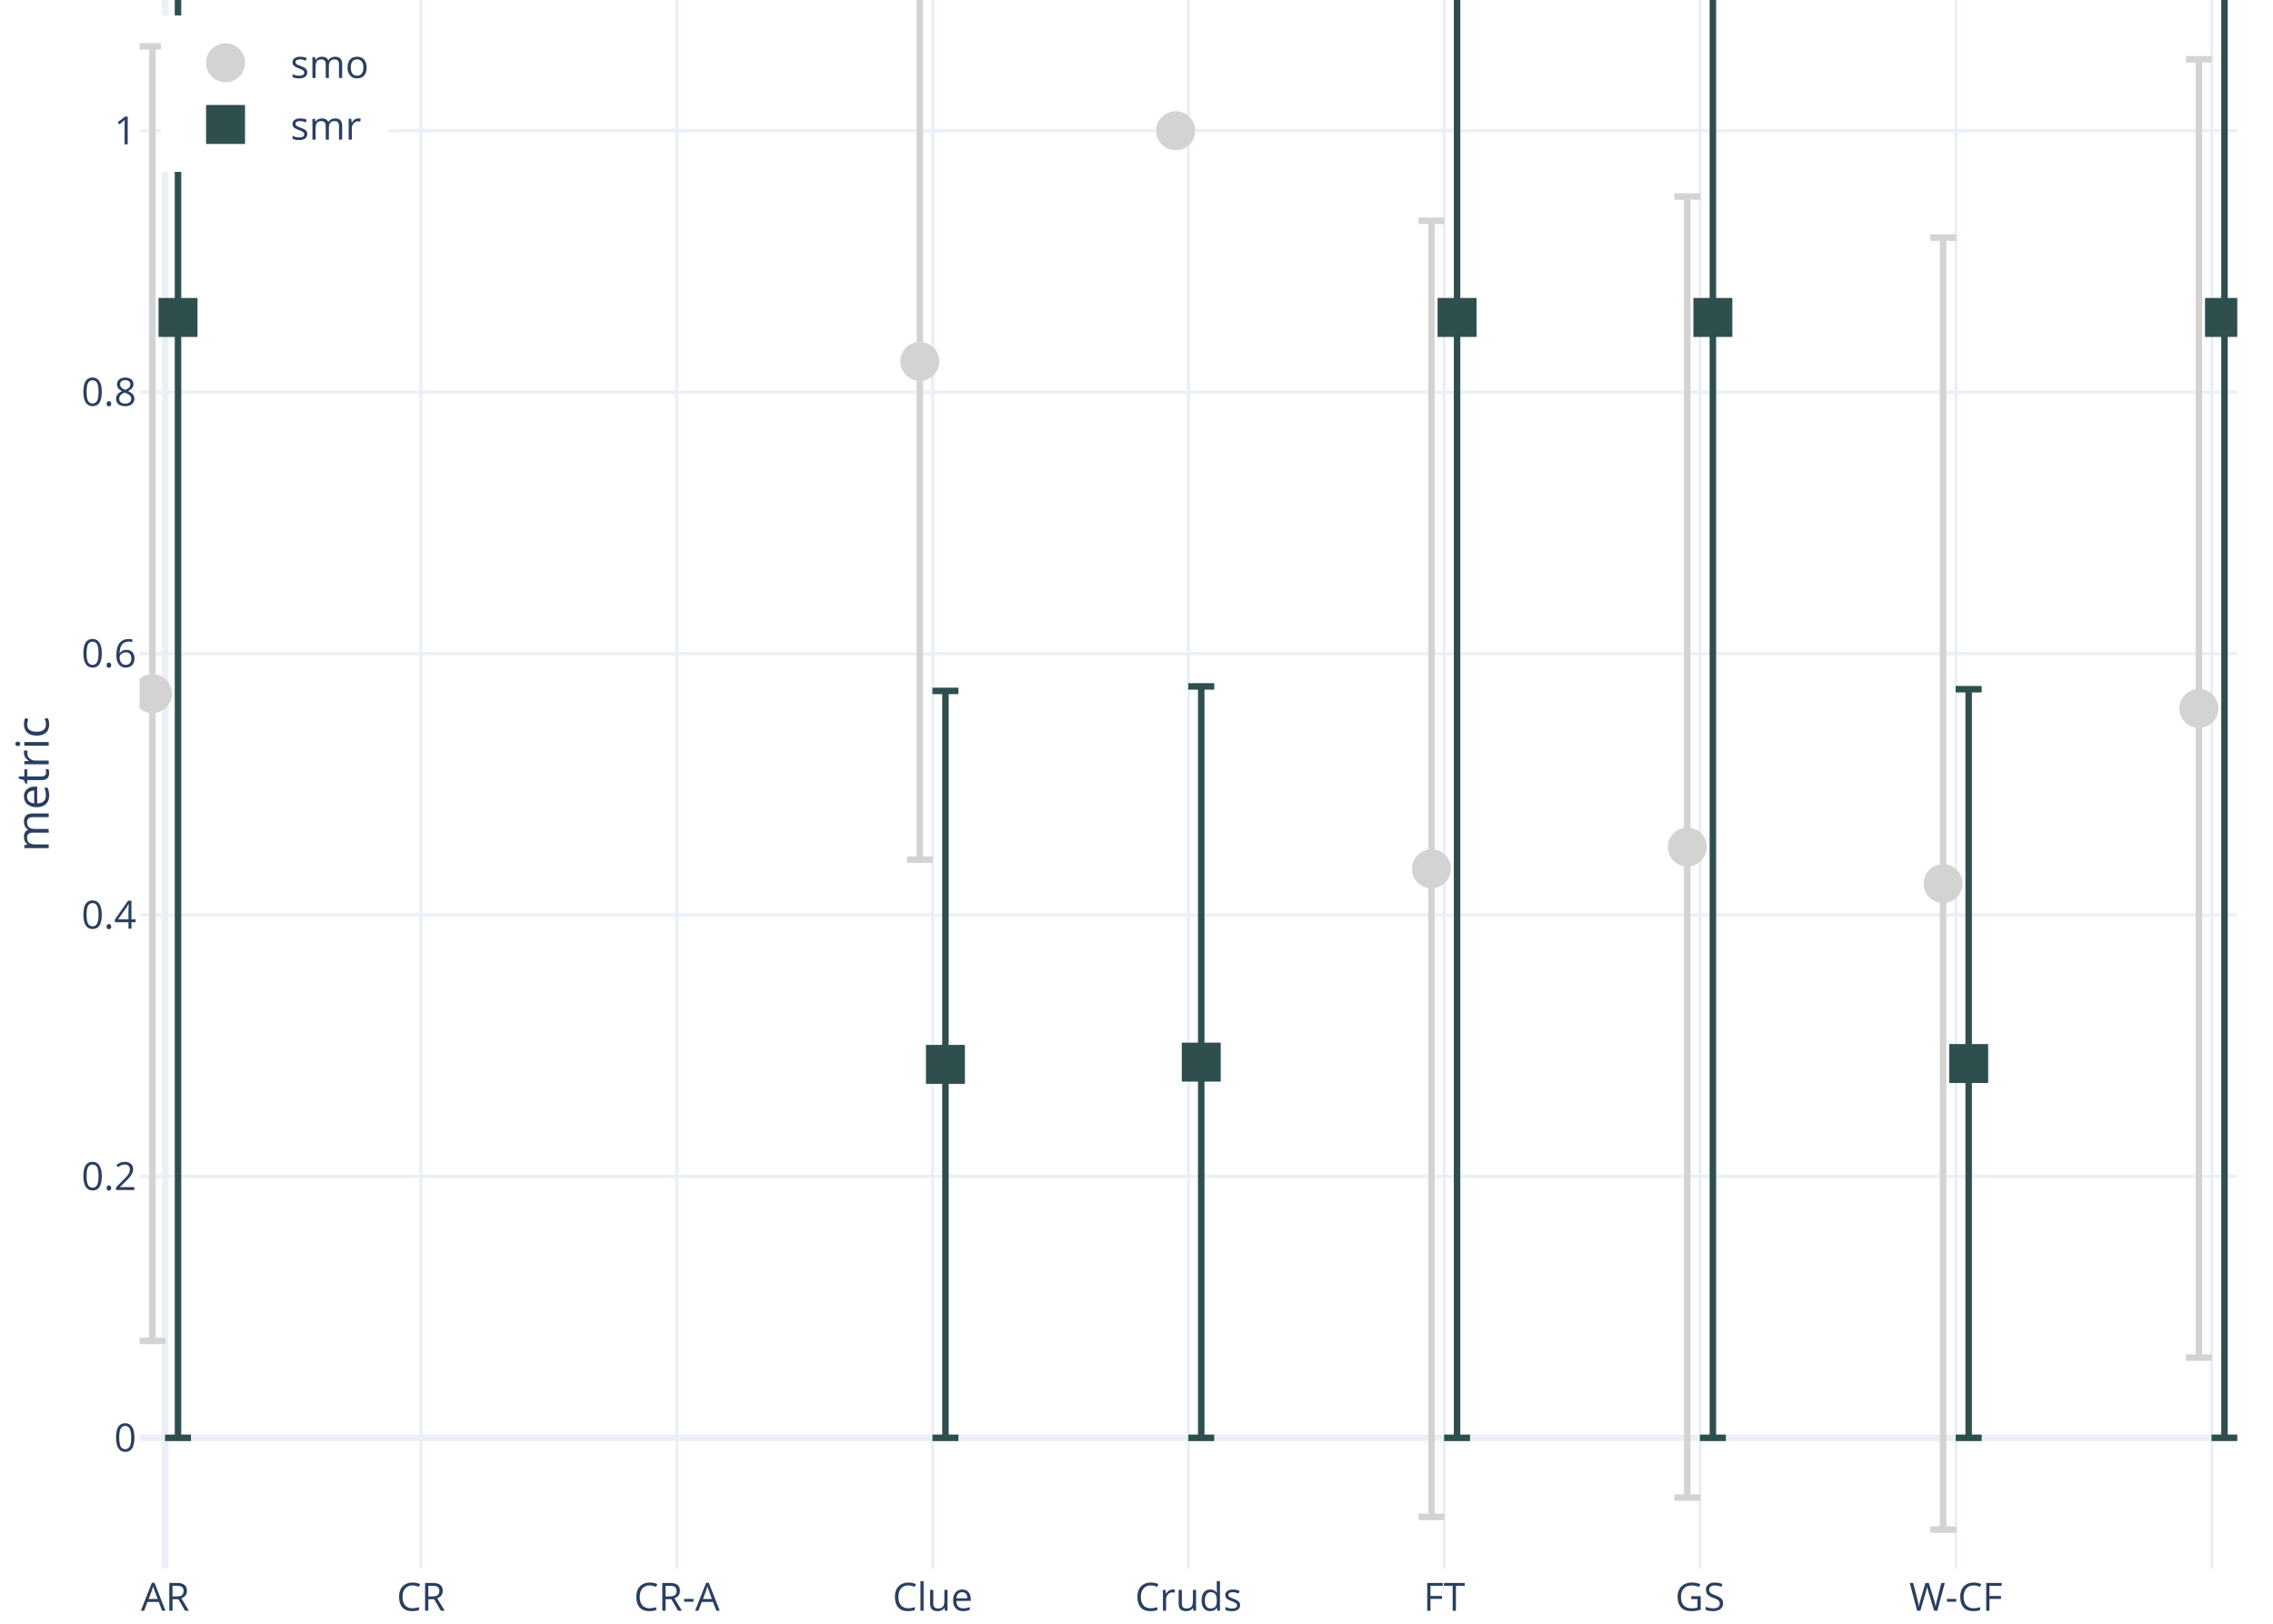
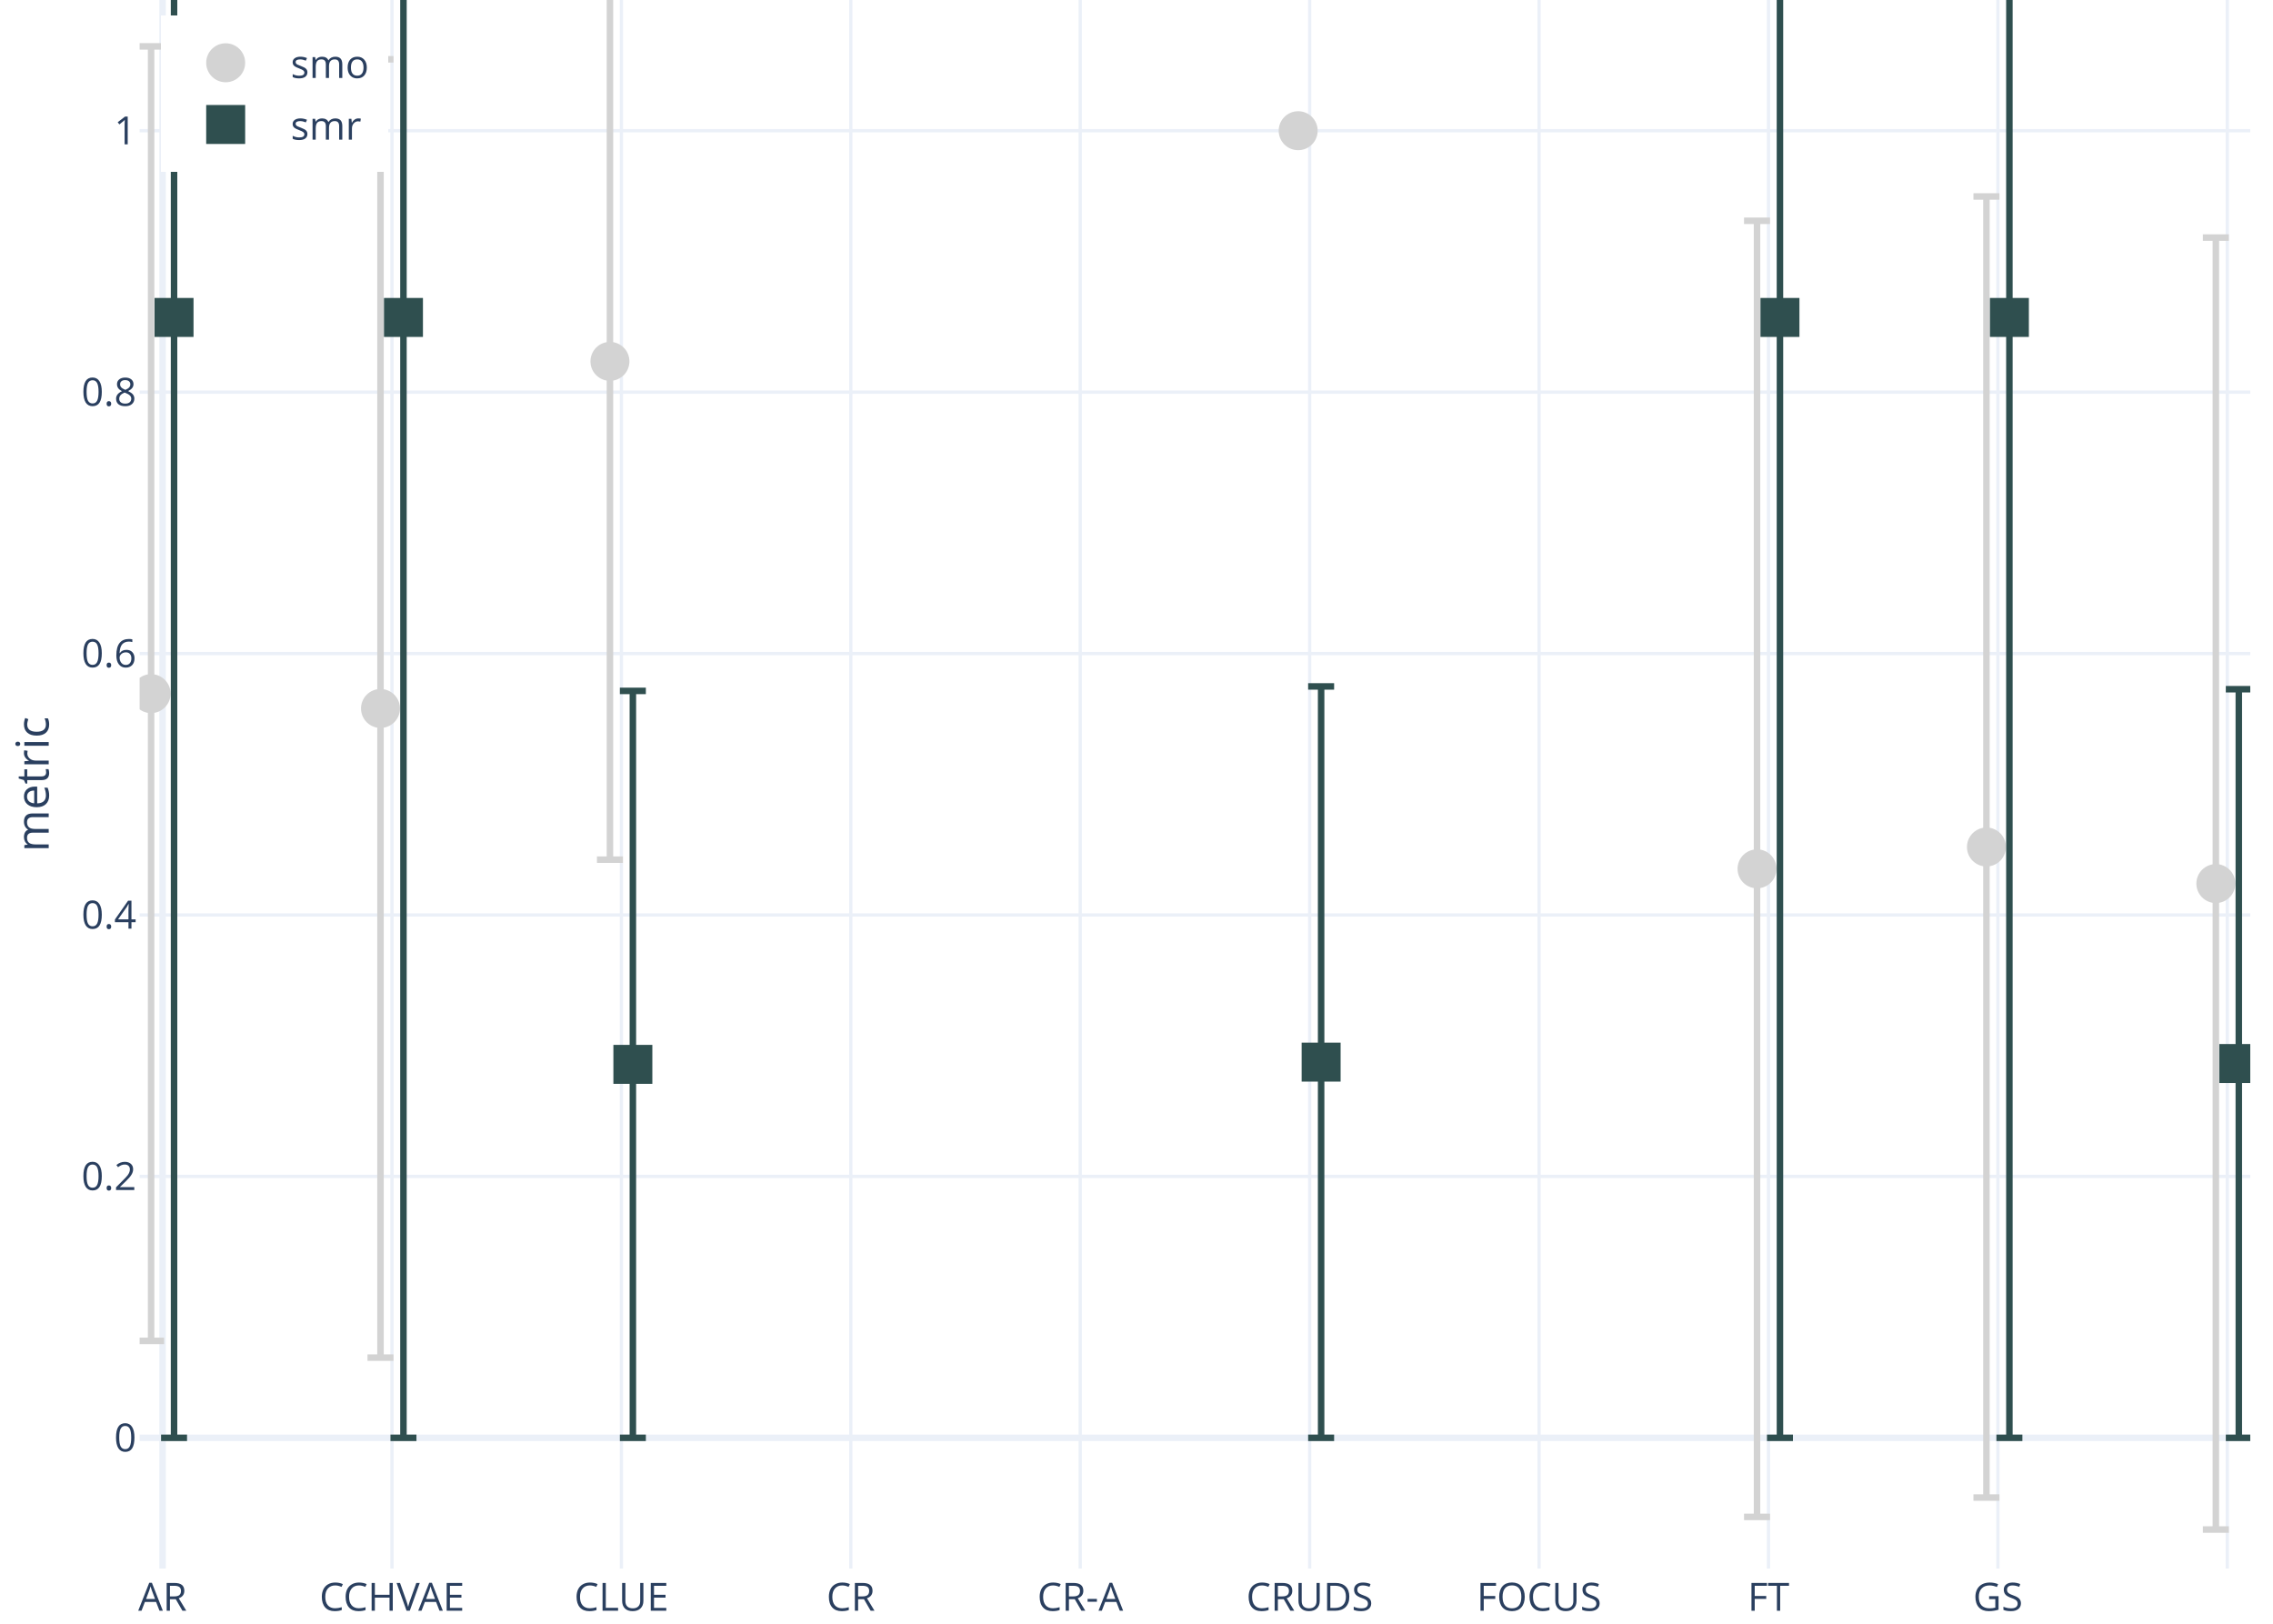
<svg xmlns="http://www.w3.org/2000/svg" class="main-svg" width="700" height="500" style="" viewBox="0 0 700 500">
  <rect x="0" y="0" width="700" height="500" style="fill: rgb(255, 255, 255); fill-opacity: 1;" />
-   <defs id="defs-57d078">
+   <defs id="defs-3878e2">
    <g class="clips">
-       <clipPath id="clip57d078xyplot" class="plotclip">
-         <rect width="646" height="483" />
-       </clipPath>
-       <clipPath class="axesclip" id="clip57d078x">
-         <rect x="43" y="0" width="646" height="500" />
-       </clipPath>
-       <clipPath class="axesclip" id="clip57d078y">
+       <clipPath id="clip3878e2xyplot" class="plotclip">
+         <rect width="650" height="483" />
+       </clipPath>
+       <clipPath class="axesclip" id="clip3878e2x">
+         <rect x="43" y="0" width="650" height="500" />
+       </clipPath>
+       <clipPath class="axesclip" id="clip3878e2y">
        <rect x="0" y="0" width="700" height="483" />
      </clipPath>
-       <clipPath class="axesclip" id="clip57d078xy">
-         <rect x="43" y="0" width="646" height="483" />
+       <clipPath class="axesclip" id="clip3878e2xy">
+         <rect x="43" y="0" width="650" height="483" />
      </clipPath>
    </g>
    <g class="gradients" />
    <g class="patterns" />
  </defs>
  <g class="bglayer" />
  <g class="layer-below">
    <g class="imagelayer" />
    <g class="shapelayer" />
  </g>
  <g class="cartesianlayer">
    <g class="subplot xy">
      <g class="layer-subplot">
        <g class="shapelayer" />
        <g class="imagelayer" />
      </g>
      <g class="minor-gridlayer">
        <g class="x" />
        <g class="y" />
      </g>
      <g class="gridlayer">
        <g class="x">
-           <path class="xgrid crisp" transform="translate(129.66,0)" d="M0,0v483" style="stroke: rgb(235, 240, 248); stroke-opacity: 1; stroke-width: 1px;" />
-           <path class="xgrid crisp" transform="translate(208.44,0)" d="M0,0v483" style="stroke: rgb(235, 240, 248); stroke-opacity: 1; stroke-width: 1px;" />
-           <path class="xgrid crisp" transform="translate(287.22,0)" d="M0,0v483" style="stroke: rgb(235, 240, 248); stroke-opacity: 1; stroke-width: 1px;" />
-           <path class="xgrid crisp" transform="translate(366,0)" d="M0,0v483" style="stroke: rgb(235, 240, 248); stroke-opacity: 1; stroke-width: 1px;" />
-           <path class="xgrid crisp" transform="translate(444.78,0)" d="M0,0v483" style="stroke: rgb(235, 240, 248); stroke-opacity: 1; stroke-width: 1px;" />
-           <path class="xgrid crisp" transform="translate(523.56,0)" d="M0,0v483" style="stroke: rgb(235, 240, 248); stroke-opacity: 1; stroke-width: 1px;" />
-           <path class="xgrid crisp" transform="translate(602.34,0)" d="M0,0v483" style="stroke: rgb(235, 240, 248); stroke-opacity: 1; stroke-width: 1px;" />
-           <path class="xgrid crisp" transform="translate(681.12,0)" d="M0,0v483" style="stroke: rgb(235, 240, 248); stroke-opacity: 1; stroke-width: 1px;" />
+           <path class="xgrid crisp" transform="translate(120.72,0)" d="M0,0v483" style="stroke: rgb(235, 240, 248); stroke-opacity: 1; stroke-width: 1px;" />
+           <path class="xgrid crisp" transform="translate(191.37,0)" d="M0,0v483" style="stroke: rgb(235, 240, 248); stroke-opacity: 1; stroke-width: 1px;" />
+           <path class="xgrid crisp" transform="translate(262.02,0)" d="M0,0v483" style="stroke: rgb(235, 240, 248); stroke-opacity: 1; stroke-width: 1px;" />
+           <path class="xgrid crisp" transform="translate(332.67,0)" d="M0,0v483" style="stroke: rgb(235, 240, 248); stroke-opacity: 1; stroke-width: 1px;" />
+           <path class="xgrid crisp" transform="translate(403.33,0)" d="M0,0v483" style="stroke: rgb(235, 240, 248); stroke-opacity: 1; stroke-width: 1px;" />
+           <path class="xgrid crisp" transform="translate(473.98,0)" d="M0,0v483" style="stroke: rgb(235, 240, 248); stroke-opacity: 1; stroke-width: 1px;" />
+           <path class="xgrid crisp" transform="translate(544.63,0)" d="M0,0v483" style="stroke: rgb(235, 240, 248); stroke-opacity: 1; stroke-width: 1px;" />
+           <path class="xgrid crisp" transform="translate(615.28,0)" d="M0,0v483" style="stroke: rgb(235, 240, 248); stroke-opacity: 1; stroke-width: 1px;" />
+           <path class="xgrid crisp" transform="translate(685.93,0)" d="M0,0v483" style="stroke: rgb(235, 240, 248); stroke-opacity: 1; stroke-width: 1px;" />
        </g>
        <g class="y">
-           <path class="ygrid crisp" transform="translate(0,362.25)" d="M43,0h646" style="stroke: rgb(235, 240, 248); stroke-opacity: 1; stroke-width: 1px;" />
-           <path class="ygrid crisp" transform="translate(0,281.75)" d="M43,0h646" style="stroke: rgb(235, 240, 248); stroke-opacity: 1; stroke-width: 1px;" />
-           <path class="ygrid crisp" transform="translate(0,201.25)" d="M43,0h646" style="stroke: rgb(235, 240, 248); stroke-opacity: 1; stroke-width: 1px;" />
-           <path class="ygrid crisp" transform="translate(0,120.75)" d="M43,0h646" style="stroke: rgb(235, 240, 248); stroke-opacity: 1; stroke-width: 1px;" />
-           <path class="ygrid crisp" transform="translate(0,40.25)" d="M43,0h646" style="stroke: rgb(235, 240, 248); stroke-opacity: 1; stroke-width: 1px;" />
+           <path class="ygrid crisp" transform="translate(0,362.25)" d="M43,0h650" style="stroke: rgb(235, 240, 248); stroke-opacity: 1; stroke-width: 1px;" />
+           <path class="ygrid crisp" transform="translate(0,281.75)" d="M43,0h650" style="stroke: rgb(235, 240, 248); stroke-opacity: 1; stroke-width: 1px;" />
+           <path class="ygrid crisp" transform="translate(0,201.25)" d="M43,0h650" style="stroke: rgb(235, 240, 248); stroke-opacity: 1; stroke-width: 1px;" />
+           <path class="ygrid crisp" transform="translate(0,120.75)" d="M43,0h650" style="stroke: rgb(235, 240, 248); stroke-opacity: 1; stroke-width: 1px;" />
+           <path class="ygrid crisp" transform="translate(0,40.25)" d="M43,0h650" style="stroke: rgb(235, 240, 248); stroke-opacity: 1; stroke-width: 1px;" />
        </g>
      </g>
      <g class="zerolinelayer">
-         <path class="xzl zl crisp" transform="translate(50.88,0)" d="M0,0v483" style="stroke: rgb(235, 240, 248); stroke-opacity: 1; stroke-width: 2px;" />
-         <path class="yzl zl crisp" transform="translate(0,442.75)" d="M43,0h646" style="stroke: rgb(235, 240, 248); stroke-opacity: 1; stroke-width: 2px;" />
+         <path class="xzl zl crisp" transform="translate(50.07,0)" d="M0,0v483" style="stroke: rgb(235, 240, 248); stroke-opacity: 1; stroke-width: 2px;" />
+         <path class="yzl zl crisp" transform="translate(0,442.75)" d="M43,0h650" style="stroke: rgb(235, 240, 248); stroke-opacity: 1; stroke-width: 2px;" />
      </g>
      <path class="xlines-below" />
      <path class="ylines-below" />
      <g class="overlines-below" />
      <g class="xaxislayer-below" />
      <g class="yaxislayer-below" />
      <g class="overaxes-below" />
-       <g class="plot" transform="translate(43,0)" clip-path="url(#clip57d078xyplot)">
+       <g class="plot" transform="translate(43,0)" clip-path="url(#clip3878e2xyplot)">
        <g class="scatterlayer mlayer">
-           <g class="trace scatter trace7dc50b" style="stroke-miterlimit: 2; opacity: 1;">
+           <g class="trace scatter tracebddba4" style="stroke-miterlimit: 2; opacity: 1;">
            <g class="fills" />
            <g class="errorbars">
              <g class="errorbar" style="opacity: 1;">
-                 <path class="yerror" d="M472.62,60.5h8m-4,0V461.14m-4,0h8" style="vector-effect: non-scaling-stroke; stroke-width: 2px; stroke: rgb(211, 211, 211); stroke-opacity: 1;" />
-               </g>
-               <g class="errorbar" style="opacity: 1;">
-                 <path class="yerror" d="M551.4,73.16h8m-4,0V470.99m-4,0h8" style="vector-effect: non-scaling-stroke; stroke-width: 2px; stroke: rgb(211, 211, 211); stroke-opacity: 1;" />
-               </g>
-               <g class="errorbar" style="opacity: 1;">
-                 <path class="yerror" d="M393.84,67.99h8m-4,0V467.1m-4,0h8" style="vector-effect: non-scaling-stroke; stroke-width: 2px; stroke: rgb(211, 211, 211); stroke-opacity: 1;" />
-               </g>
-               <g class="errorbar" style="opacity: 1;">
-                 <path class="yerror" d="M-0.06,14.28h8m-4,0V412.89m-4,0h8" style="vector-effect: non-scaling-stroke; stroke-width: 2px; stroke: rgb(211, 211, 211); stroke-opacity: 1;" />
-               </g>
-               <g class="errorbar" style="opacity: 1;">
-                 <path class="yerror" d="M236.28,-42.16h8m-4,0V264.72m-4,0h8" style="vector-effect: non-scaling-stroke; stroke-width: 2px; stroke: rgb(211, 211, 211); stroke-opacity: 1;" />
-               </g>
-               <g class="errorbar" style="opacity: 1;">
-                 <path class="yerror" d="M315.06,40.25h8m-4,0V40.25m-4,0h8" style="vector-effect: non-scaling-stroke; stroke-width: 2px; stroke: rgb(211, 211, 211); stroke-opacity: 1;" />
-               </g>
-               <g class="errorbar" style="opacity: 1;">
-                 <path class="yerror" d="M630.18,18.26h8m-4,0V418.05m-4,0h8" style="vector-effect: non-scaling-stroke; stroke-width: 2px; stroke: rgb(211, 211, 211); stroke-opacity: 1;" />
+                 <path class="yerror" d="M564.75,60.5h8m-4,0V461.14m-4,0h8" style="vector-effect: non-scaling-stroke; stroke-width: 2px; stroke: rgb(211, 211, 211); stroke-opacity: 1;" />
+               </g>
+               <g class="errorbar" style="opacity: 1;">
+                 <path class="yerror" d="M635.4,73.16h8m-4,0V470.99m-4,0h8" style="vector-effect: non-scaling-stroke; stroke-width: 2px; stroke: rgb(211, 211, 211); stroke-opacity: 1;" />
+               </g>
+               <g class="errorbar" style="opacity: 1;">
+                 <path class="yerror" d="M494.1,67.99h8m-4,0V467.1m-4,0h8" style="vector-effect: non-scaling-stroke; stroke-width: 2px; stroke: rgb(211, 211, 211); stroke-opacity: 1;" />
+               </g>
+               <g class="errorbar" style="opacity: 1;">
+                 <path class="yerror" d="M-0.47,14.28h8m-4,0V412.89m-4,0h8" style="vector-effect: non-scaling-stroke; stroke-width: 2px; stroke: rgb(211, 211, 211); stroke-opacity: 1;" />
+               </g>
+               <g class="errorbar" style="opacity: 1;">
+                 <path class="yerror" d="M70.18,18.26h8m-4,0V418.05m-4,0h8" style="vector-effect: non-scaling-stroke; stroke-width: 2px; stroke: rgb(211, 211, 211); stroke-opacity: 1;" />
+               </g>
+               <g class="errorbar" style="opacity: 1;">
+                 <path class="yerror" d="M140.84,-42.16h8m-4,0V264.72m-4,0h8" style="vector-effect: non-scaling-stroke; stroke-width: 2px; stroke: rgb(211, 211, 211); stroke-opacity: 1;" />
+               </g>
+               <g class="errorbar" style="opacity: 1;">
+                 <path class="yerror" d="M352.79,40.25h8m-4,0V40.25m-4,0h8" style="vector-effect: non-scaling-stroke; stroke-width: 2px; stroke: rgb(211, 211, 211); stroke-opacity: 1;" />
              </g>
            </g>
            <g class="lines" />
            <g class="points">
-               <path class="point" transform="translate(476.62,260.82)" d="M6,0A6,6 0 1,1 0,-6A6,6 0 0,1 6,0Z" style="opacity: 1; stroke-width: 0px; fill: rgb(211, 211, 211); fill-opacity: 1;" />
-               <path class="point" transform="translate(555.4,272.08)" d="M6,0A6,6 0 1,1 0,-6A6,6 0 0,1 6,0Z" style="opacity: 1; stroke-width: 0px; fill: rgb(211, 211, 211); fill-opacity: 1;" />
-               <path class="point" transform="translate(397.84,267.54)" d="M6,0A6,6 0 1,1 0,-6A6,6 0 0,1 6,0Z" style="opacity: 1; stroke-width: 0px; fill: rgb(211, 211, 211); fill-opacity: 1;" />
-               <path class="point" transform="translate(3.94,213.59)" d="M6,0A6,6 0 1,1 0,-6A6,6 0 0,1 6,0Z" style="opacity: 1; stroke-width: 0px; fill: rgb(211, 211, 211); fill-opacity: 1;" />
-               <path class="point" transform="translate(240.28,111.28)" d="M6,0A6,6 0 1,1 0,-6A6,6 0 0,1 6,0Z" style="opacity: 1; stroke-width: 0px; fill: rgb(211, 211, 211); fill-opacity: 1;" />
-               <path class="point" transform="translate(319.06,40.25)" d="M6,0A6,6 0 1,1 0,-6A6,6 0 0,1 6,0Z" style="opacity: 1; stroke-width: 0px; fill: rgb(211, 211, 211); fill-opacity: 1;" />
-               <path class="point" transform="translate(634.18,218.16)" d="M6,0A6,6 0 1,1 0,-6A6,6 0 0,1 6,0Z" style="opacity: 1; stroke-width: 0px; fill: rgb(211, 211, 211); fill-opacity: 1;" />
+               <path class="point" transform="translate(568.75,260.82)" d="M6,0A6,6 0 1,1 0,-6A6,6 0 0,1 6,0Z" style="opacity: 1; stroke-width: 0px; fill: rgb(211, 211, 211); fill-opacity: 1;" />
+               <path class="point" transform="translate(639.4,272.08)" d="M6,0A6,6 0 1,1 0,-6A6,6 0 0,1 6,0Z" style="opacity: 1; stroke-width: 0px; fill: rgb(211, 211, 211); fill-opacity: 1;" />
+               <path class="point" transform="translate(498.1,267.54)" d="M6,0A6,6 0 1,1 0,-6A6,6 0 0,1 6,0Z" style="opacity: 1; stroke-width: 0px; fill: rgb(211, 211, 211); fill-opacity: 1;" />
+               <path class="point" transform="translate(3.53,213.59)" d="M6,0A6,6 0 1,1 0,-6A6,6 0 0,1 6,0Z" style="opacity: 1; stroke-width: 0px; fill: rgb(211, 211, 211); fill-opacity: 1;" />
+               <path class="point" transform="translate(74.18,218.16)" d="M6,0A6,6 0 1,1 0,-6A6,6 0 0,1 6,0Z" style="opacity: 1; stroke-width: 0px; fill: rgb(211, 211, 211); fill-opacity: 1;" />
+               <path class="point" transform="translate(144.84,111.28)" d="M6,0A6,6 0 1,1 0,-6A6,6 0 0,1 6,0Z" style="opacity: 1; stroke-width: 0px; fill: rgb(211, 211, 211); fill-opacity: 1;" />
+               <path class="point" transform="translate(356.79,40.25)" d="M6,0A6,6 0 1,1 0,-6A6,6 0 0,1 6,0Z" style="opacity: 1; stroke-width: 0px; fill: rgb(211, 211, 211); fill-opacity: 1;" />
            </g>
            <g class="text" />
          </g>
-           <g class="trace scatter trace98e8ce" style="stroke-miterlimit: 2; opacity: 1;">
+           <g class="trace scatter trace3662e5" style="stroke-miterlimit: 2; opacity: 1;">
            <g class="fills" />
            <g class="errorbars">
              <g class="errorbar" style="opacity: 1;">
-                 <path class="yerror" d="M480.5,-247.25h8m-4,0V442.75m-4,0h8" style="vector-effect: non-scaling-stroke; stroke-width: 2px; stroke: rgb(47, 79, 79); stroke-opacity: 1;" />
-               </g>
-               <g class="errorbar" style="opacity: 1;">
-                 <path class="yerror" d="M559.28,212.23h8m-4,0V442.75m-4,0h8" style="vector-effect: non-scaling-stroke; stroke-width: 2px; stroke: rgb(47, 79, 79); stroke-opacity: 1;" />
-               </g>
-               <g class="errorbar" style="opacity: 1;">
-                 <path class="yerror" d="M401.72,-247.25h8m-4,0V442.75m-4,0h8" style="vector-effect: non-scaling-stroke; stroke-width: 2px; stroke: rgb(47, 79, 79); stroke-opacity: 1;" />
-               </g>
-               <g class="errorbar" style="opacity: 1;">
-                 <path class="yerror" d="M7.82,-247.25h8m-4,0V442.75m-4,0h8" style="vector-effect: non-scaling-stroke; stroke-width: 2px; stroke: rgb(47, 79, 79); stroke-opacity: 1;" />
-               </g>
-               <g class="errorbar" style="opacity: 1;">
-                 <path class="yerror" d="M244.16,212.75h8m-4,0V442.75m-4,0h8" style="vector-effect: non-scaling-stroke; stroke-width: 2px; stroke: rgb(47, 79, 79); stroke-opacity: 1;" />
-               </g>
-               <g class="errorbar" style="opacity: 1;">
-                 <path class="yerror" d="M322.94,211.37h8m-4,0V442.75m-4,0h8" style="vector-effect: non-scaling-stroke; stroke-width: 2px; stroke: rgb(47, 79, 79); stroke-opacity: 1;" />
-               </g>
-               <g class="errorbar" style="opacity: 1;">
-                 <path class="yerror" d="M638.06,-247.25h8m-4,0V442.75m-4,0h8" style="vector-effect: non-scaling-stroke; stroke-width: 2px; stroke: rgb(47, 79, 79); stroke-opacity: 1;" />
+                 <path class="yerror" d="M571.82,-247.25h8m-4,0V442.75m-4,0h8" style="vector-effect: non-scaling-stroke; stroke-width: 2px; stroke: rgb(47, 79, 79); stroke-opacity: 1;" />
+               </g>
+               <g class="errorbar" style="opacity: 1;">
+                 <path class="yerror" d="M642.47,212.23h8m-4,0V442.75m-4,0h8" style="vector-effect: non-scaling-stroke; stroke-width: 2px; stroke: rgb(47, 79, 79); stroke-opacity: 1;" />
+               </g>
+               <g class="errorbar" style="opacity: 1;">
+                 <path class="yerror" d="M501.16,-247.25h8m-4,0V442.75m-4,0h8" style="vector-effect: non-scaling-stroke; stroke-width: 2px; stroke: rgb(47, 79, 79); stroke-opacity: 1;" />
+               </g>
+               <g class="errorbar" style="opacity: 1;">
+                 <path class="yerror" d="M6.6,-247.25h8m-4,0V442.75m-4,0h8" style="vector-effect: non-scaling-stroke; stroke-width: 2px; stroke: rgb(47, 79, 79); stroke-opacity: 1;" />
+               </g>
+               <g class="errorbar" style="opacity: 1;">
+                 <path class="yerror" d="M77.25,-247.25h8m-4,0V442.75m-4,0h8" style="vector-effect: non-scaling-stroke; stroke-width: 2px; stroke: rgb(47, 79, 79); stroke-opacity: 1;" />
+               </g>
+               <g class="errorbar" style="opacity: 1;">
+                 <path class="yerror" d="M147.9,212.75h8m-4,0V442.75m-4,0h8" style="vector-effect: non-scaling-stroke; stroke-width: 2px; stroke: rgb(47, 79, 79); stroke-opacity: 1;" />
+               </g>
+               <g class="errorbar" style="opacity: 1;">
+                 <path class="yerror" d="M359.86,211.37h8m-4,0V442.75m-4,0h8" style="vector-effect: non-scaling-stroke; stroke-width: 2px; stroke: rgb(47, 79, 79); stroke-opacity: 1;" />
              </g>
            </g>
            <g class="lines" />
            <g class="points">
-               <path class="point" transform="translate(484.5,97.75)" d="M6,6H-6V-6H6Z" style="opacity: 1; stroke-width: 0px; fill: rgb(47, 79, 79); fill-opacity: 1;" />
-               <path class="point" transform="translate(563.28,327.49)" d="M6,6H-6V-6H6Z" style="opacity: 1; stroke-width: 0px; fill: rgb(47, 79, 79); fill-opacity: 1;" />
-               <path class="point" transform="translate(405.72,97.75)" d="M6,6H-6V-6H6Z" style="opacity: 1; stroke-width: 0px; fill: rgb(47, 79, 79); fill-opacity: 1;" />
-               <path class="point" transform="translate(11.82,97.75)" d="M6,6H-6V-6H6Z" style="opacity: 1; stroke-width: 0px; fill: rgb(47, 79, 79); fill-opacity: 1;" />
-               <path class="point" transform="translate(248.16,327.75)" d="M6,6H-6V-6H6Z" style="opacity: 1; stroke-width: 0px; fill: rgb(47, 79, 79); fill-opacity: 1;" />
-               <path class="point" transform="translate(326.94,327.06)" d="M6,6H-6V-6H6Z" style="opacity: 1; stroke-width: 0px; fill: rgb(47, 79, 79); fill-opacity: 1;" />
-               <path class="point" transform="translate(642.06,97.75)" d="M6,6H-6V-6H6Z" style="opacity: 1; stroke-width: 0px; fill: rgb(47, 79, 79); fill-opacity: 1;" />
+               <path class="point" transform="translate(575.82,97.75)" d="M6,6H-6V-6H6Z" style="opacity: 1; stroke-width: 0px; fill: rgb(47, 79, 79); fill-opacity: 1;" />
+               <path class="point" transform="translate(646.47,327.49)" d="M6,6H-6V-6H6Z" style="opacity: 1; stroke-width: 0px; fill: rgb(47, 79, 79); fill-opacity: 1;" />
+               <path class="point" transform="translate(505.16,97.75)" d="M6,6H-6V-6H6Z" style="opacity: 1; stroke-width: 0px; fill: rgb(47, 79, 79); fill-opacity: 1;" />
+               <path class="point" transform="translate(10.6,97.75)" d="M6,6H-6V-6H6Z" style="opacity: 1; stroke-width: 0px; fill: rgb(47, 79, 79); fill-opacity: 1;" />
+               <path class="point" transform="translate(81.25,97.75)" d="M6,6H-6V-6H6Z" style="opacity: 1; stroke-width: 0px; fill: rgb(47, 79, 79); fill-opacity: 1;" />
+               <path class="point" transform="translate(151.9,327.75)" d="M6,6H-6V-6H6Z" style="opacity: 1; stroke-width: 0px; fill: rgb(47, 79, 79); fill-opacity: 1;" />
+               <path class="point" transform="translate(363.86,327.06)" d="M6,6H-6V-6H6Z" style="opacity: 1; stroke-width: 0px; fill: rgb(47, 79, 79); fill-opacity: 1;" />
            </g>
            <g class="text" />
          </g>
        </g>
      </g>
      <g class="overplot" />
      <path class="xlines-above crisp" d="M0,0" style="fill: none;" />
      <path class="ylines-above crisp" d="M0,0" style="fill: none;" />
      <g class="overlines-above" />
      <g class="xaxislayer-above">
        <g class="xtick">
-           <text text-anchor="middle" x="0" y="496" transform="translate(50.88,0)" style="font-family: 'Open Sans', verdana, arial, sans-serif; font-size: 12px; fill: rgb(42, 63, 95); fill-opacity: 1; white-space: pre; opacity: 1;">AR</text>
-         </g>
-         <g class="xtick">
-           <text text-anchor="middle" x="0" y="496" style="font-family: 'Open Sans', verdana, arial, sans-serif; font-size: 12px; fill: rgb(42, 63, 95); fill-opacity: 1; white-space: pre; opacity: 1;" transform="translate(129.66,0)">CR</text>
-         </g>
-         <g class="xtick">
-           <text text-anchor="middle" x="0" y="496" style="font-family: 'Open Sans', verdana, arial, sans-serif; font-size: 12px; fill: rgb(42, 63, 95); fill-opacity: 1; white-space: pre; opacity: 1;" transform="translate(208.44,0)">CR-A</text>
-         </g>
-         <g class="xtick">
-           <text text-anchor="middle" x="0" y="496" style="font-family: 'Open Sans', verdana, arial, sans-serif; font-size: 12px; fill: rgb(42, 63, 95); fill-opacity: 1; white-space: pre; opacity: 1;" transform="translate(287.22,0)">Clue</text>
-         </g>
-         <g class="xtick">
-           <text text-anchor="middle" x="0" y="496" style="font-family: 'Open Sans', verdana, arial, sans-serif; font-size: 12px; fill: rgb(42, 63, 95); fill-opacity: 1; white-space: pre; opacity: 1;" transform="translate(366,0)">Cruds</text>
-         </g>
-         <g class="xtick">
-           <text text-anchor="middle" x="0" y="496" style="font-family: 'Open Sans', verdana, arial, sans-serif; font-size: 12px; fill: rgb(42, 63, 95); fill-opacity: 1; white-space: pre; opacity: 1;" transform="translate(444.78,0)">FT</text>
-         </g>
-         <g class="xtick">
-           <text text-anchor="middle" x="0" y="496" style="font-family: 'Open Sans', verdana, arial, sans-serif; font-size: 12px; fill: rgb(42, 63, 95); fill-opacity: 1; white-space: pre; opacity: 1;" transform="translate(523.56,0)">GS</text>
-         </g>
-         <g class="xtick">
-           <text text-anchor="middle" x="0" y="496" style="font-family: 'Open Sans', verdana, arial, sans-serif; font-size: 12px; fill: rgb(42, 63, 95); fill-opacity: 1; white-space: pre; opacity: 1;" transform="translate(602.34,0)">W-CF</text>
-         </g>
-         <g class="xtick">
-           <text text-anchor="middle" x="0" y="496" style="font-family: 'Open Sans', verdana, arial, sans-serif; font-size: 12px; fill: rgb(42, 63, 95); fill-opacity: 1; white-space: pre; opacity: 0;" transform="translate(681.12,0)">cchvae</text>
+           <text text-anchor="middle" x="0" y="496" transform="translate(50.07,0)" style="font-family: 'Open Sans', verdana, arial, sans-serif; font-size: 12px; fill: rgb(42, 63, 95); fill-opacity: 1; white-space: pre; opacity: 1;">AR</text>
+         </g>
+         <g class="xtick">
+           <text text-anchor="middle" x="0" y="496" style="font-family: 'Open Sans', verdana, arial, sans-serif; font-size: 12px; fill: rgb(42, 63, 95); fill-opacity: 1; white-space: pre; opacity: 1;" transform="translate(120.72,0)">CCHVAE</text>
+         </g>
+         <g class="xtick">
+           <text text-anchor="middle" x="0" y="496" style="font-family: 'Open Sans', verdana, arial, sans-serif; font-size: 12px; fill: rgb(42, 63, 95); fill-opacity: 1; white-space: pre; opacity: 1;" transform="translate(191.37,0)">CLUE</text>
+         </g>
+         <g class="xtick">
+           <text text-anchor="middle" x="0" y="496" style="font-family: 'Open Sans', verdana, arial, sans-serif; font-size: 12px; fill: rgb(42, 63, 95); fill-opacity: 1; white-space: pre; opacity: 1;" transform="translate(262.02,0)">CR</text>
+         </g>
+         <g class="xtick">
+           <text text-anchor="middle" x="0" y="496" style="font-family: 'Open Sans', verdana, arial, sans-serif; font-size: 12px; fill: rgb(42, 63, 95); fill-opacity: 1; white-space: pre; opacity: 1;" transform="translate(332.67,0)">CR-A</text>
+         </g>
+         <g class="xtick">
+           <text text-anchor="middle" x="0" y="496" style="font-family: 'Open Sans', verdana, arial, sans-serif; font-size: 12px; fill: rgb(42, 63, 95); fill-opacity: 1; white-space: pre; opacity: 1;" transform="translate(403.33,0)">CRUDS</text>
+         </g>
+         <g class="xtick">
+           <text text-anchor="middle" x="0" y="496" style="font-family: 'Open Sans', verdana, arial, sans-serif; font-size: 12px; fill: rgb(42, 63, 95); fill-opacity: 1; white-space: pre; opacity: 1;" transform="translate(473.98,0)">FOCUS</text>
+         </g>
+         <g class="xtick">
+           <text text-anchor="middle" x="0" y="496" style="font-family: 'Open Sans', verdana, arial, sans-serif; font-size: 12px; fill: rgb(42, 63, 95); fill-opacity: 1; white-space: pre; opacity: 1;" transform="translate(544.63,0)">FT</text>
+         </g>
+         <g class="xtick">
+           <text text-anchor="middle" x="0" y="496" style="font-family: 'Open Sans', verdana, arial, sans-serif; font-size: 12px; fill: rgb(42, 63, 95); fill-opacity: 1; white-space: pre; opacity: 1;" transform="translate(615.28,0)">GS</text>
+         </g>
+         <g class="xtick">
+           <text text-anchor="middle" x="0" y="496" style="font-family: 'Open Sans', verdana, arial, sans-serif; font-size: 12px; fill: rgb(42, 63, 95); fill-opacity: 1; white-space: pre; opacity: 0;" transform="translate(685.93,0)">W-CF</text>
        </g>
      </g>
      <g class="yaxislayer-above">
        <g class="ytick">
          <text text-anchor="end" x="42" y="4.2" transform="translate(0,442.75)" style="font-family: 'Open Sans', verdana, arial, sans-serif; font-size: 12px; fill: rgb(42, 63, 95); fill-opacity: 1; white-space: pre; opacity: 1;">0</text>
        </g>
        <g class="ytick">
          <text text-anchor="end" x="42" y="4.2" style="font-family: 'Open Sans', verdana, arial, sans-serif; font-size: 12px; fill: rgb(42, 63, 95); fill-opacity: 1; white-space: pre; opacity: 1;" transform="translate(0,362.25)">0.2</text>
        </g>
        <g class="ytick">
          <text text-anchor="end" x="42" y="4.2" style="font-family: 'Open Sans', verdana, arial, sans-serif; font-size: 12px; fill: rgb(42, 63, 95); fill-opacity: 1; white-space: pre; opacity: 1;" transform="translate(0,281.75)">0.4</text>
        </g>
        <g class="ytick">
          <text text-anchor="end" x="42" y="4.2" style="font-family: 'Open Sans', verdana, arial, sans-serif; font-size: 12px; fill: rgb(42, 63, 95); fill-opacity: 1; white-space: pre; opacity: 1;" transform="translate(0,201.25)">0.6</text>
        </g>
        <g class="ytick">
          <text text-anchor="end" x="42" y="4.2" style="font-family: 'Open Sans', verdana, arial, sans-serif; font-size: 12px; fill: rgb(42, 63, 95); fill-opacity: 1; white-space: pre; opacity: 1;" transform="translate(0,120.75)">0.8</text>
        </g>
        <g class="ytick">
          <text text-anchor="end" x="42" y="4.2" style="font-family: 'Open Sans', verdana, arial, sans-serif; font-size: 12px; fill: rgb(42, 63, 95); fill-opacity: 1; white-space: pre; opacity: 1;" transform="translate(0,40.25)">1</text>
        </g>
      </g>
      <g class="overaxes-above" />
    </g>
  </g>
  <g class="polarlayer" />
  <g class="smithlayer" />
  <g class="ternarylayer" />
  <g class="geolayer" />
  <g class="funnelarealayer" />
  <g class="pielayer" />
  <g class="iciclelayer" />
  <g class="treemaplayer" />
  <g class="sunburstlayer" />
  <g class="glimages" />
-   <defs id="topdefs-57d078">
+   <defs id="topdefs-3878e2">
    <g class="clips" />
-     <clipPath id="legend57d078">
+     <clipPath id="legend3878e2">
      <rect width="70" height="48" x="0" y="0" />
    </clipPath>
  </defs>
  <g class="layer-above">
    <g class="imagelayer" />
    <g class="shapelayer" />
  </g>
  <g class="infolayer">
-     <g class="legend" pointer-events="all" transform="translate(49.46,4.83)">
-       <rect class="bg" shape-rendering="crispEdges" width="70" height="48" x="0" y="0" style="stroke: rgb(68, 68, 68); stroke-opacity: 1; fill: rgb(255, 255, 255); fill-opacity: 1; stroke-width: 0px;" />
-       <g class="scrollbox" transform="" clip-path="url(#legend57d078)">
+     <g class="legend" pointer-events="all" transform="translate(49.5,4.83)">
+       <rect class="bg" shape-rendering="crispEdges" style="stroke: rgb(68, 68, 68); stroke-opacity: 1; fill: rgb(255, 255, 255); fill-opacity: 1; stroke-width: 0px;" width="70" height="48" x="0" y="0" />
+       <g class="scrollbox" transform="" clip-path="url(#legend3878e2)">
        <g class="groups">
          <g class="traces" transform="translate(0,14.5)" style="opacity: 1;">
            <text class="legendtext" text-anchor="start" x="40" y="4.68" style="font-family: 'Open Sans', verdana, arial, sans-serif; font-size: 12px; fill: rgb(42, 63, 95); fill-opacity: 1; white-space: pre;">smo</text>
            <g class="layers" style="opacity: 1;">
              <g class="legendfill" />
              <g class="legendlines" />
              <g class="legendsymbols">
                <g class="legendpoints">
                  <path class="scatterpts" transform="translate(20,0)" d="M6,0A6,6 0 1,1 0,-6A6,6 0 0,1 6,0Z" style="opacity: 1; stroke-width: 0px; fill: rgb(211, 211, 211); fill-opacity: 1;" />
                </g>
              </g>
            </g>
            <rect class="legendtoggle" x="0" y="-9.5" width="64.141" height="19" style="fill: rgb(0, 0, 0); fill-opacity: 0;" />
          </g>
          <g class="traces" transform="translate(0,33.5)" style="opacity: 1;">
            <text class="legendtext" text-anchor="start" x="40" y="4.68" style="font-family: 'Open Sans', verdana, arial, sans-serif; font-size: 12px; fill: rgb(42, 63, 95); fill-opacity: 1; white-space: pre;">smr</text>
            <g class="layers" style="opacity: 1;">
              <g class="legendfill" />
              <g class="legendlines" />
              <g class="legendsymbols">
                <g class="legendpoints">
                  <path class="scatterpts" transform="translate(20,0)" d="M6,6H-6V-6H6Z" style="opacity: 1; stroke-width: 0px; fill: rgb(47, 79, 79); fill-opacity: 1;" />
                </g>
              </g>
            </g>
            <rect class="legendtoggle" x="0" y="-9.5" width="64.141" height="19" style="fill: rgb(0, 0, 0); fill-opacity: 0;" />
          </g>
        </g>
      </g>
-       <rect class="scrollbar" rx="20" ry="3" width="0" height="0" x="0" y="0" style="fill: rgb(128, 139, 164); fill-opacity: 1;" />
+       <rect class="scrollbar" rx="20" ry="3" width="0" height="0" style="fill: rgb(128, 139, 164); fill-opacity: 1;" x="0" y="0" />
    </g>
    <g class="g-gtitle" />
    <g class="g-xtitle" />
    <g class="g-ytitle" transform="translate(14.22168,0)">
      <text class="ytitle" transform="rotate(-90,0.778125,241.5)" x="0.778" y="241.5" text-anchor="middle" style="font-family: 'Open Sans', verdana, arial, sans-serif; font-size: 14px; fill: rgb(42, 63, 95); opacity: 1; font-weight: normal; white-space: pre;">metric</text>
    </g>
  </g>
</svg>
